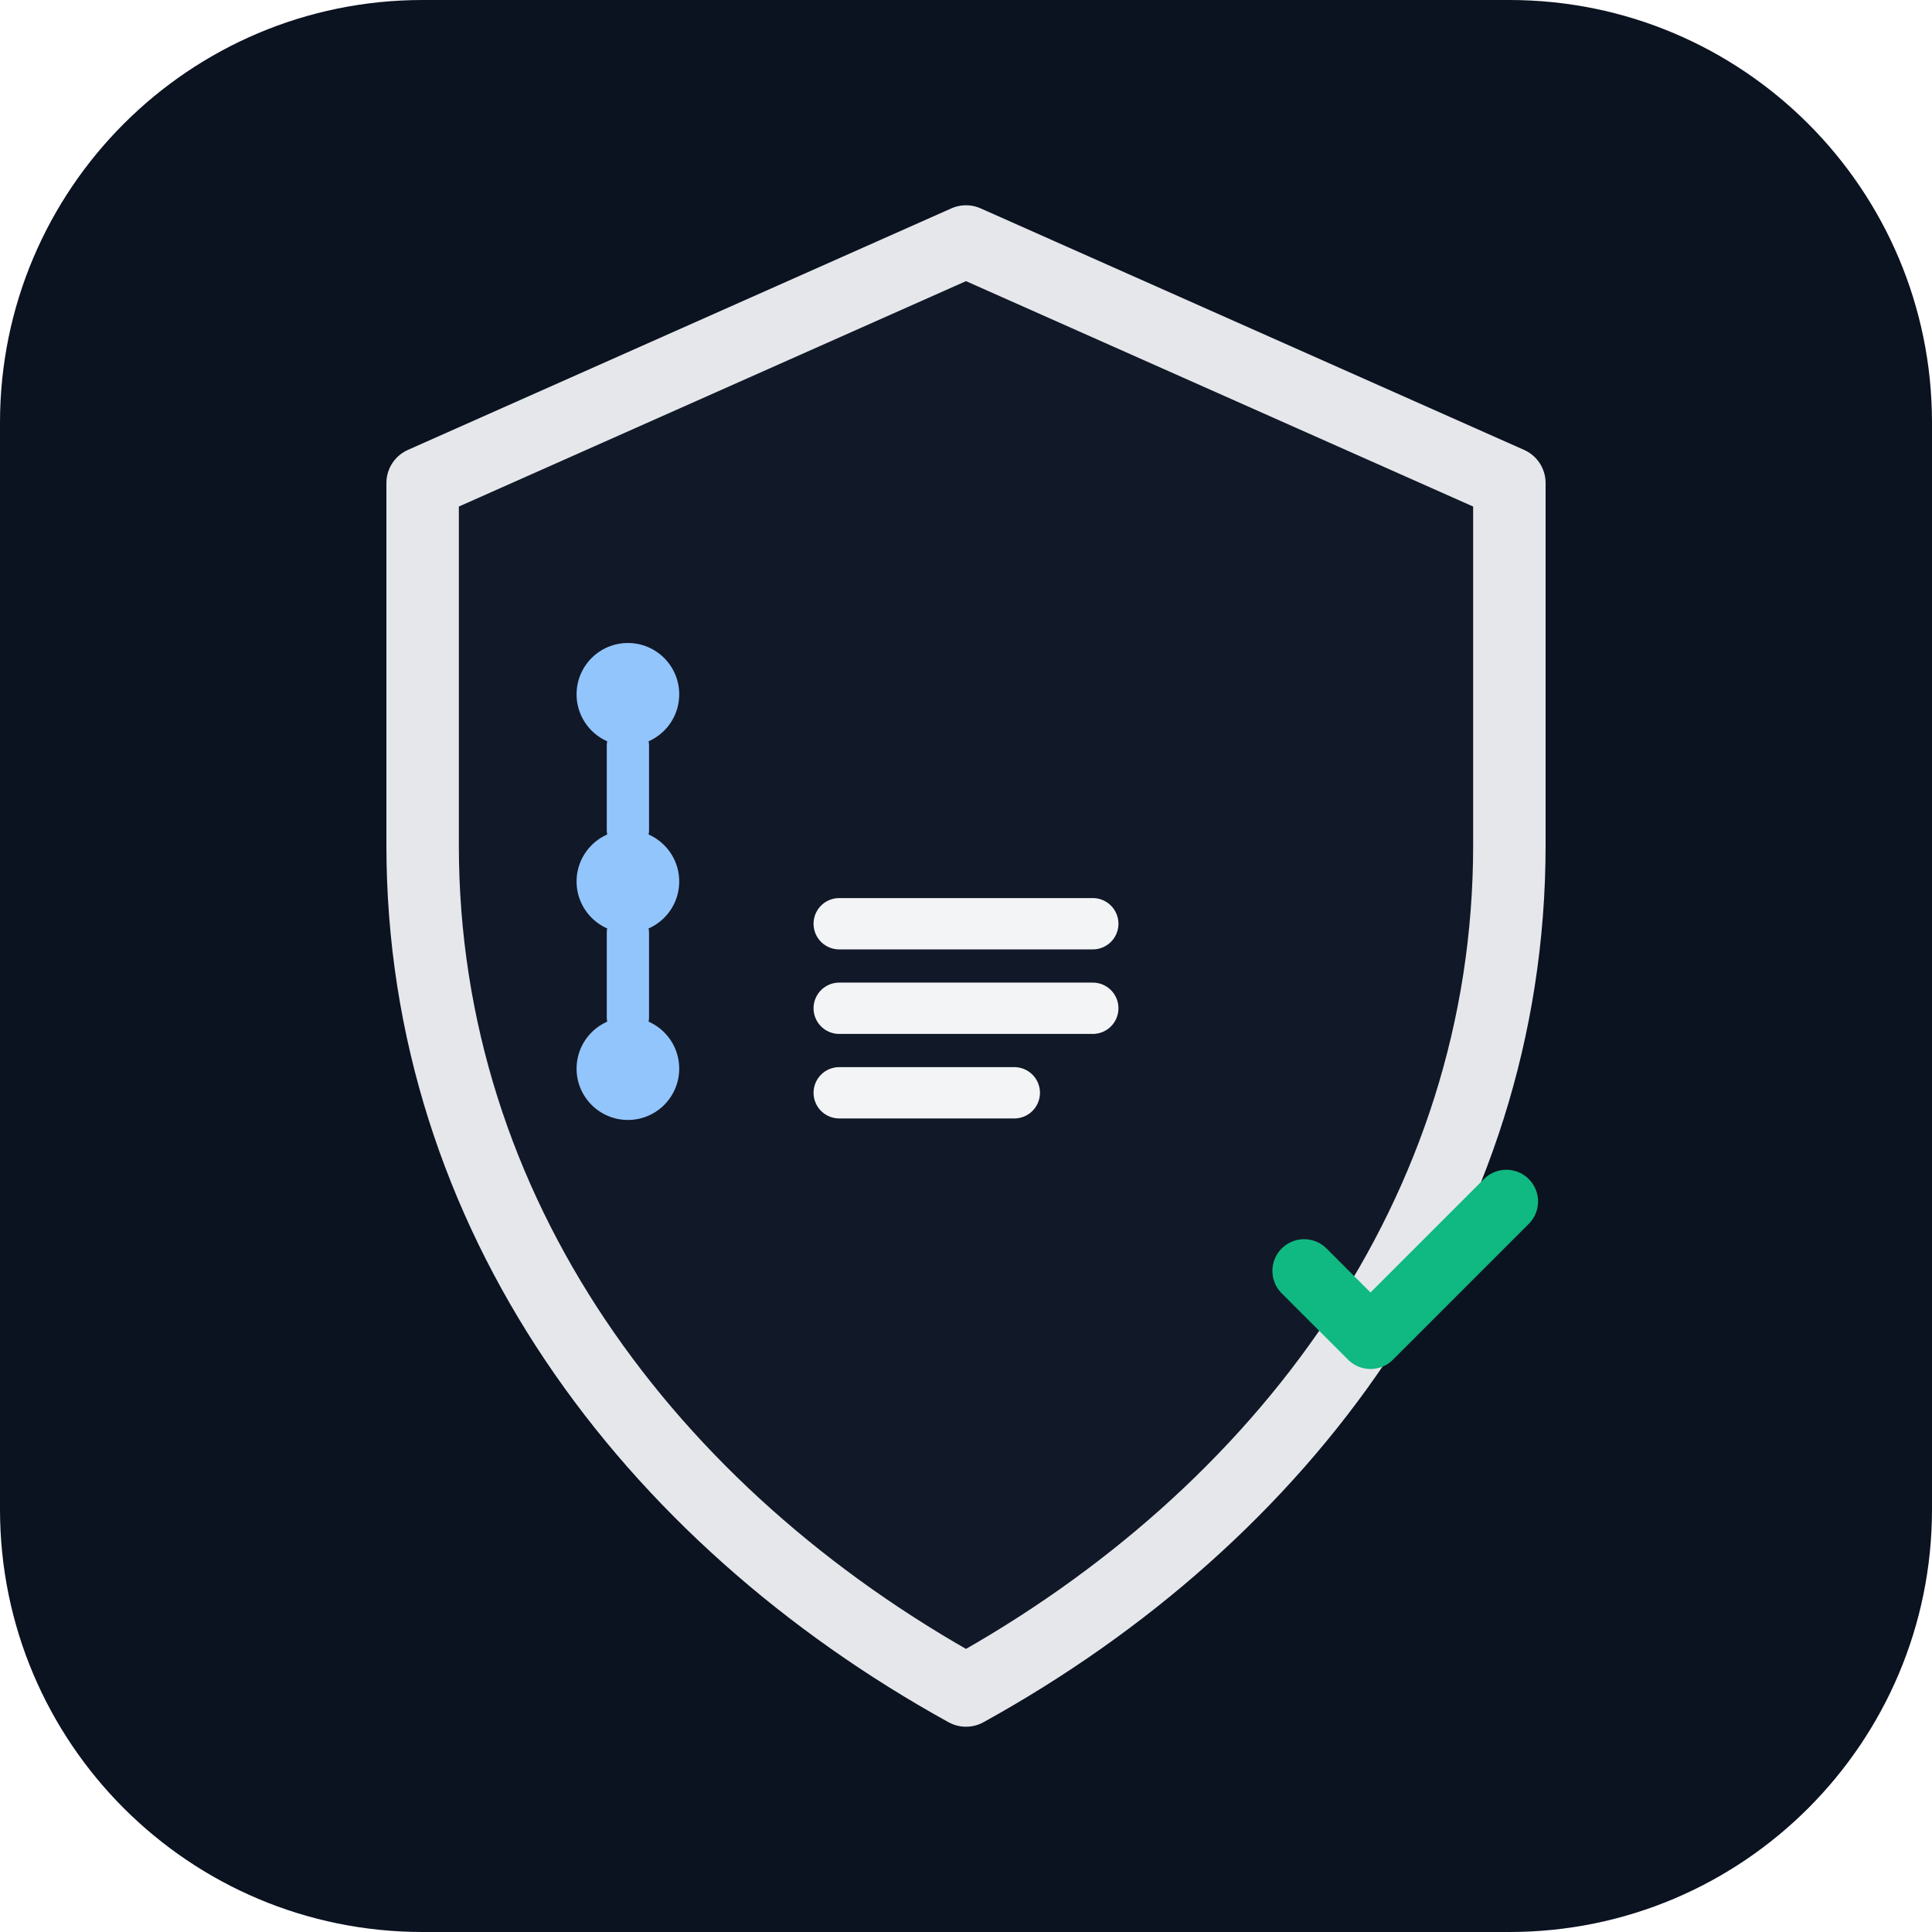
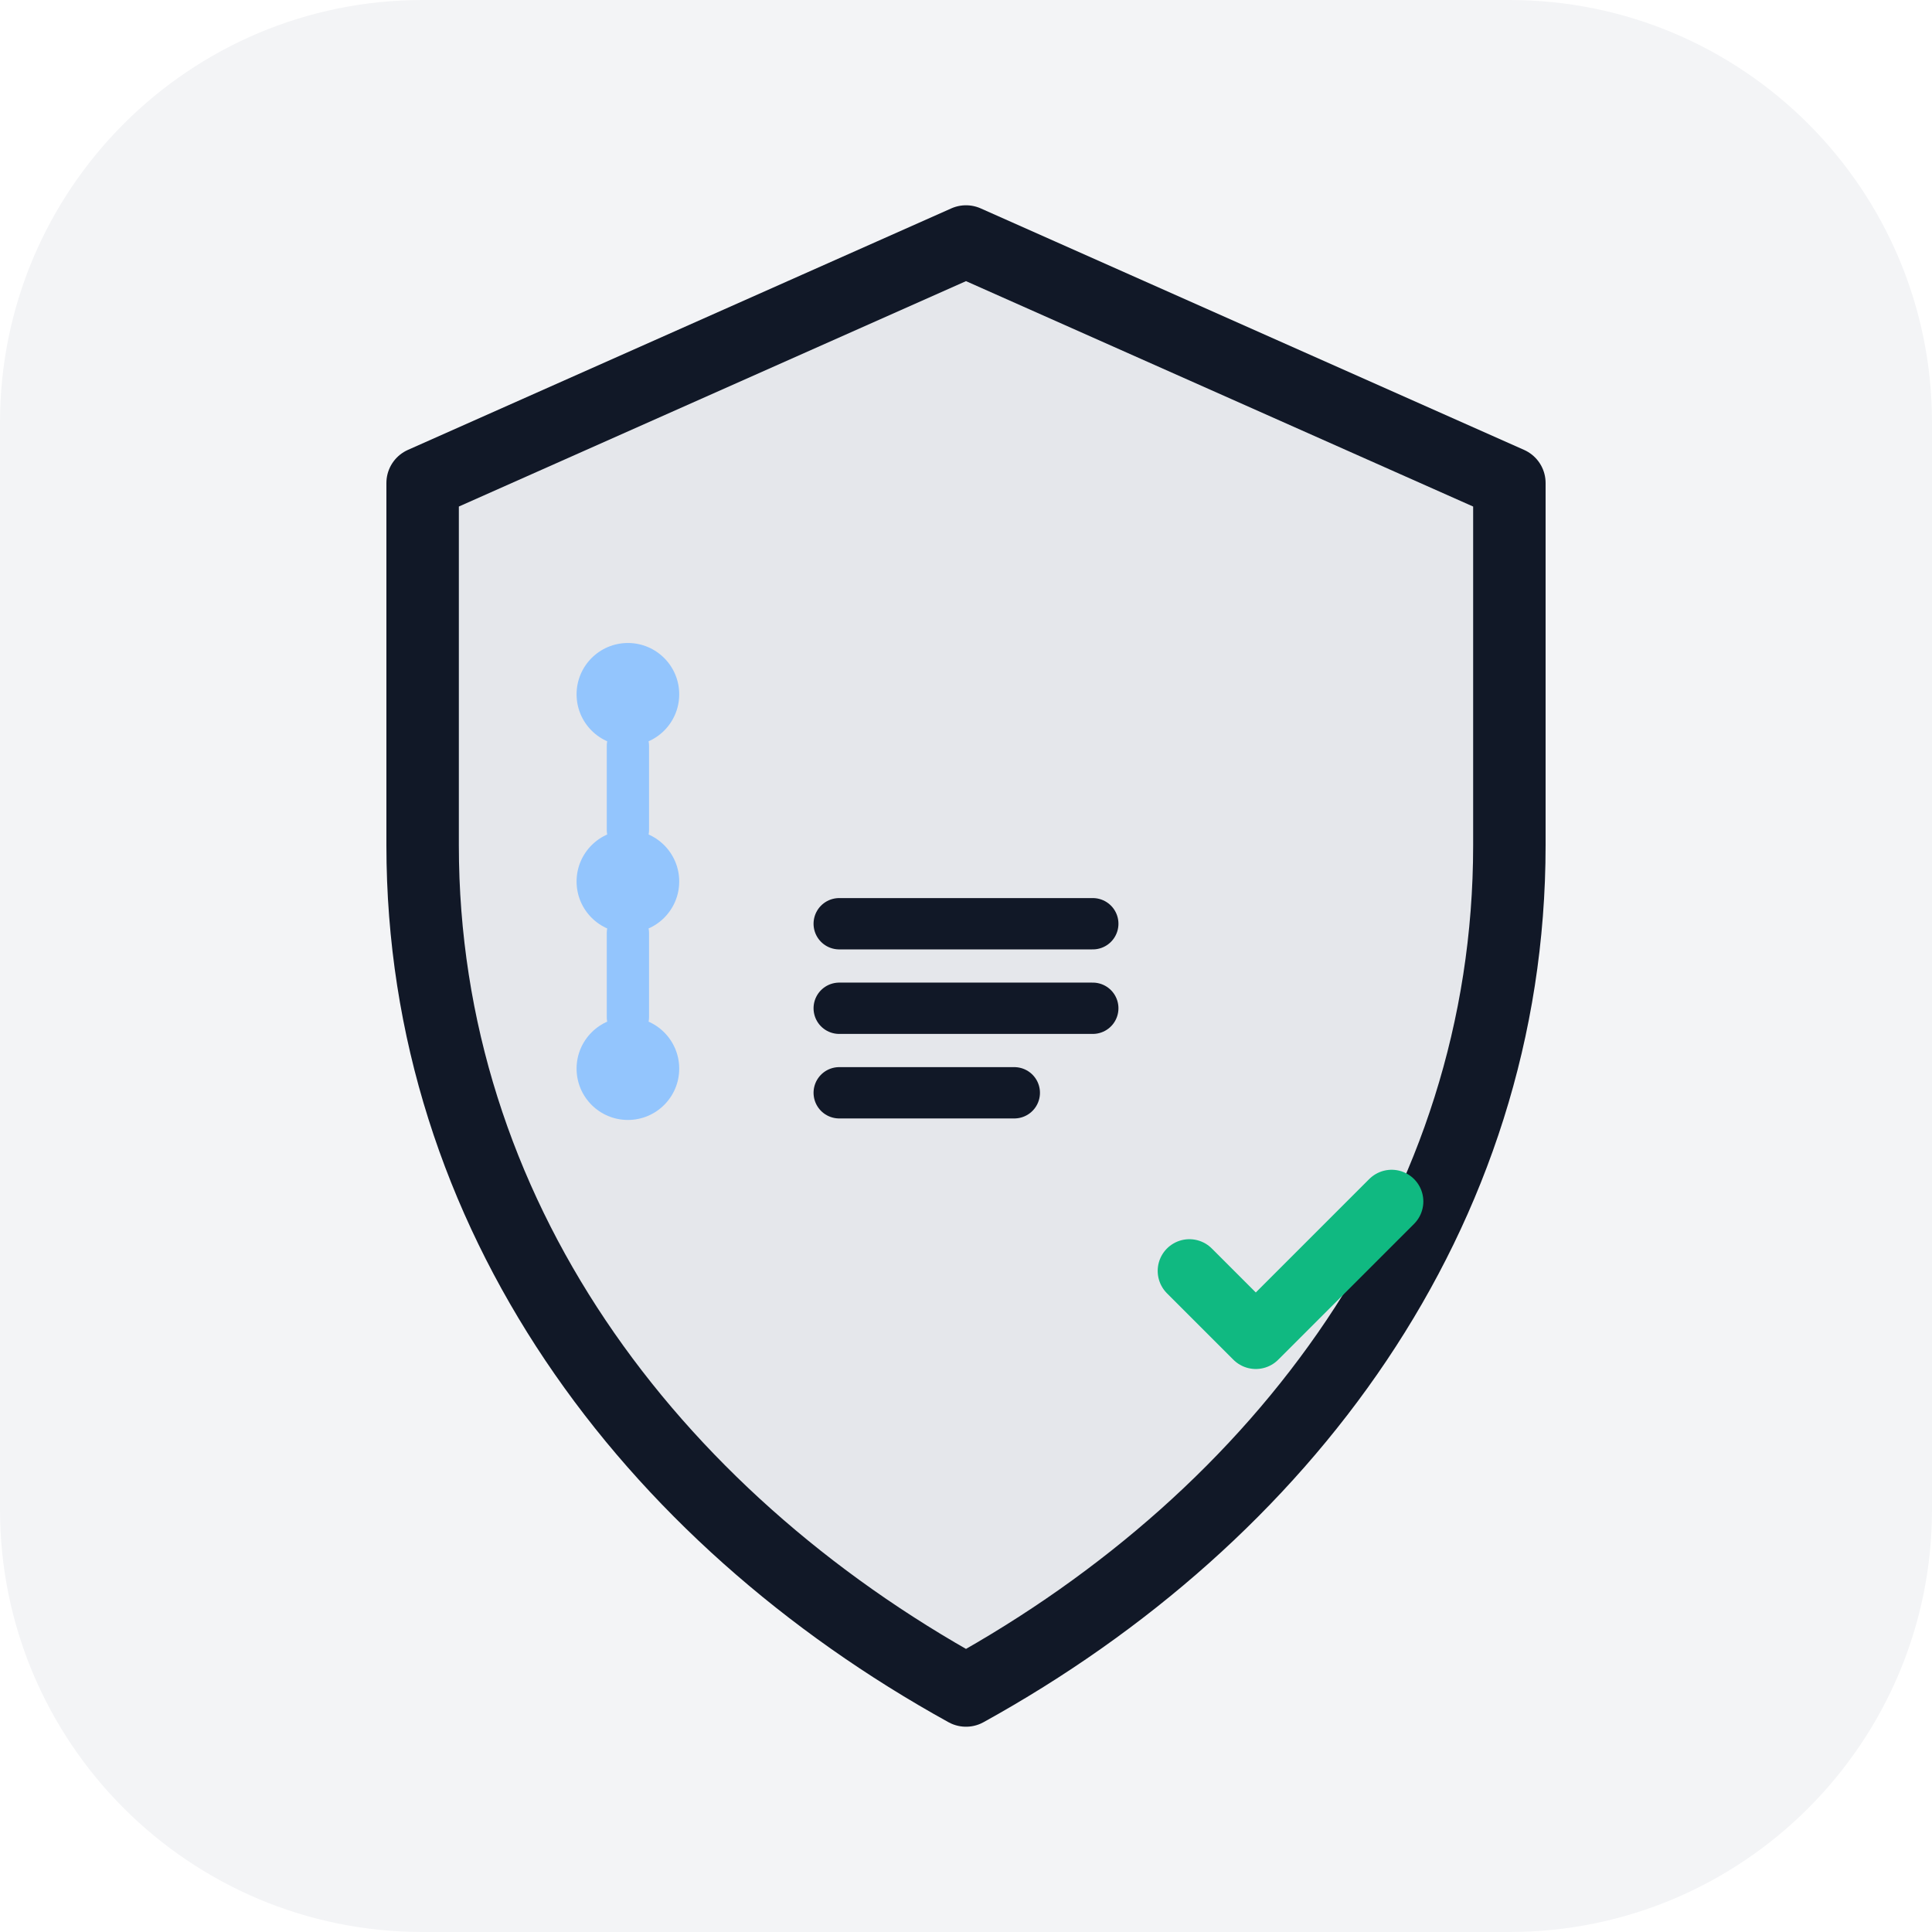
<svg xmlns="http://www.w3.org/2000/svg" viewBox="0 0 64 64" role="img" aria-label="Responsibility audit favicon">
-   <rect width="64" height="64" rx="14" fill="#0b1220" />
-   <path d="M32 8l18 8v12c0 12.2-7.5 22.2-18 28-10.5-5.8-18-15.8-18-28V16l18-8z" fill="#111827" stroke="#e5e7eb" stroke-width="2.4" stroke-linejoin="round" />
-   <path d="M27.8 30.6h8.4M27.8 33.4h8.4M27.8 36.2h5.8" stroke="#f3f4f6" stroke-width="1.7" stroke-linecap="round" />
+   <rect width="64" height="64" rx="14" fill="#f3f4f6" />
+   <path d="M32 8l18 8v12c0 12.2-7.5 22.2-18 28-10.5-5.8-18-15.8-18-28V16l18-8z" fill="#e5e7eb" stroke="#111827" stroke-width="2.4" stroke-linejoin="round" />
+   <path d="M27.8 30.6h8.4M27.8 33.4h8.4M27.8 36.2h5.8" stroke="#111827" stroke-width="1.7" stroke-linecap="round" />
  <circle cx="20.8" cy="23" r="1.7" fill="#93c5fd" />
  <circle cx="20.8" cy="29.2" r="1.7" fill="#93c5fd" />
  <circle cx="20.8" cy="35.4" r="1.7" fill="#93c5fd" />
  <path d="M20.8 24.7v2.8M20.8 30.9v2.8" stroke="#93c5fd" stroke-width="1.4" stroke-linecap="round" />
-   <path d="M43.2 42.1l2.2 2.2 4.5-4.5" fill="none" stroke="#10b981" stroke-width="2.1" stroke-linecap="round" stroke-linejoin="round" />
+   <path d="M39.4 42.1l2.2 2.2 4.5-4.5" fill="none" stroke="#10b981" stroke-width="2.1" stroke-linecap="round" stroke-linejoin="round" />
</svg>
